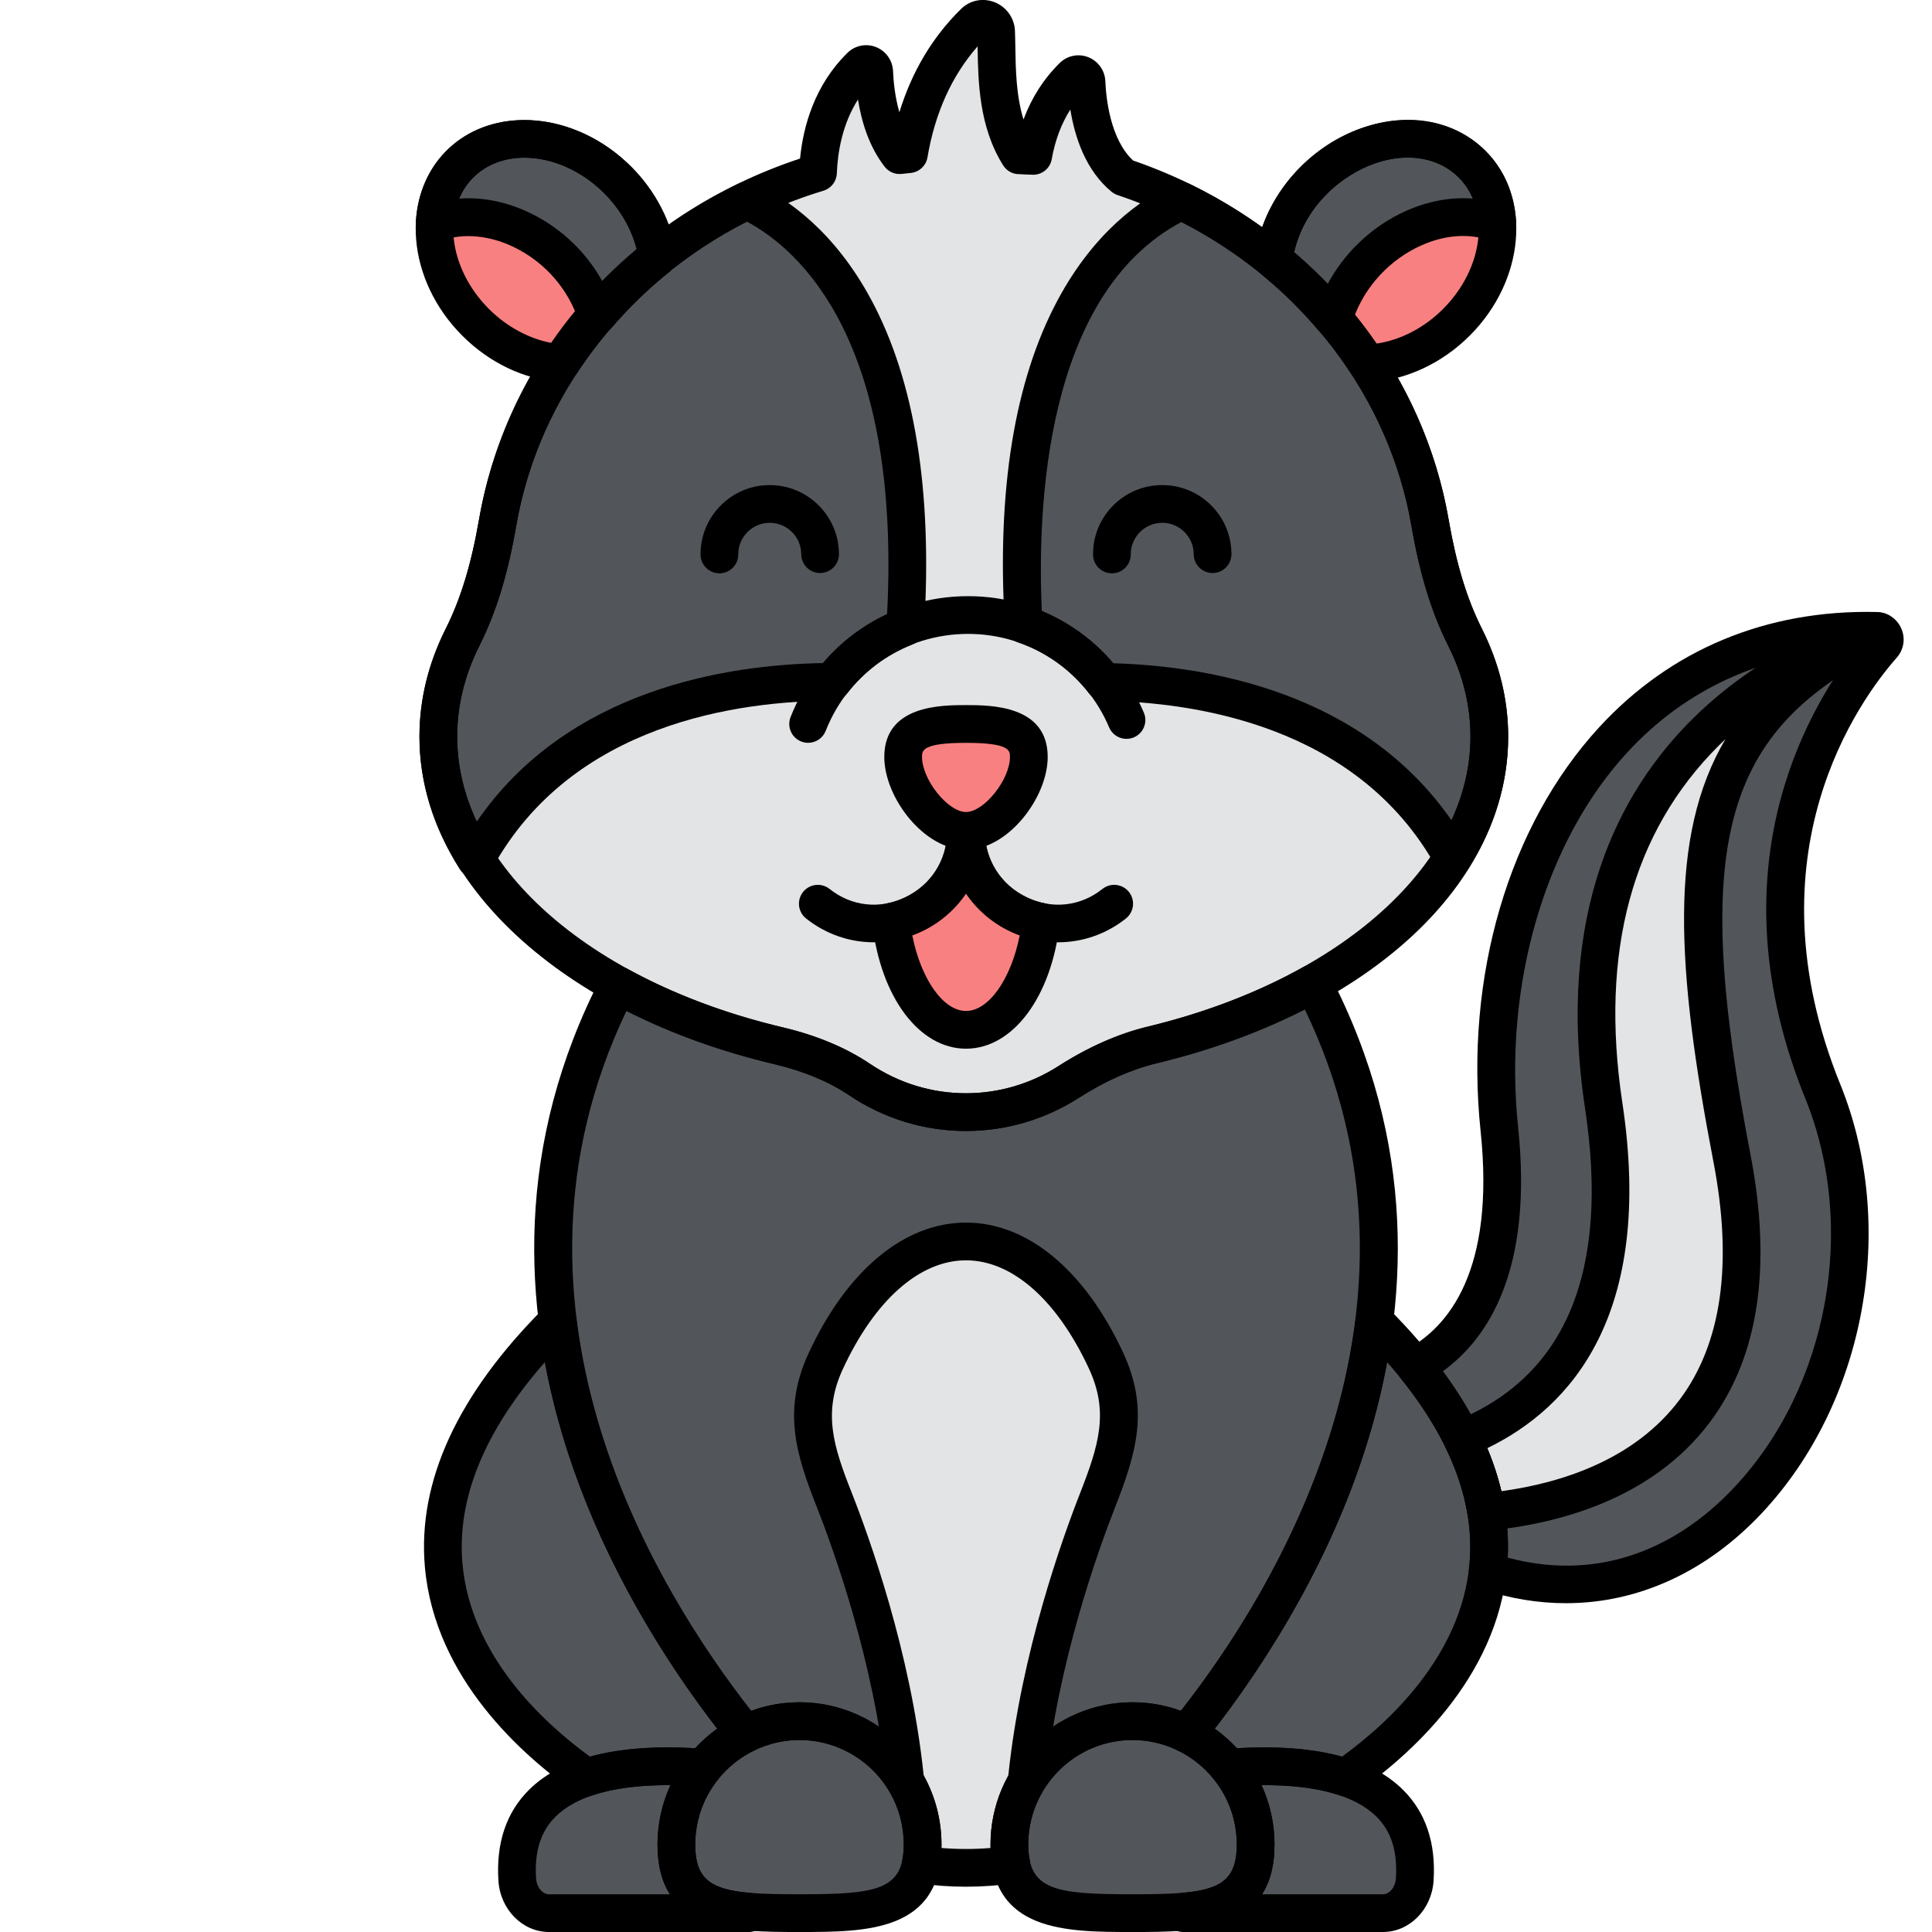
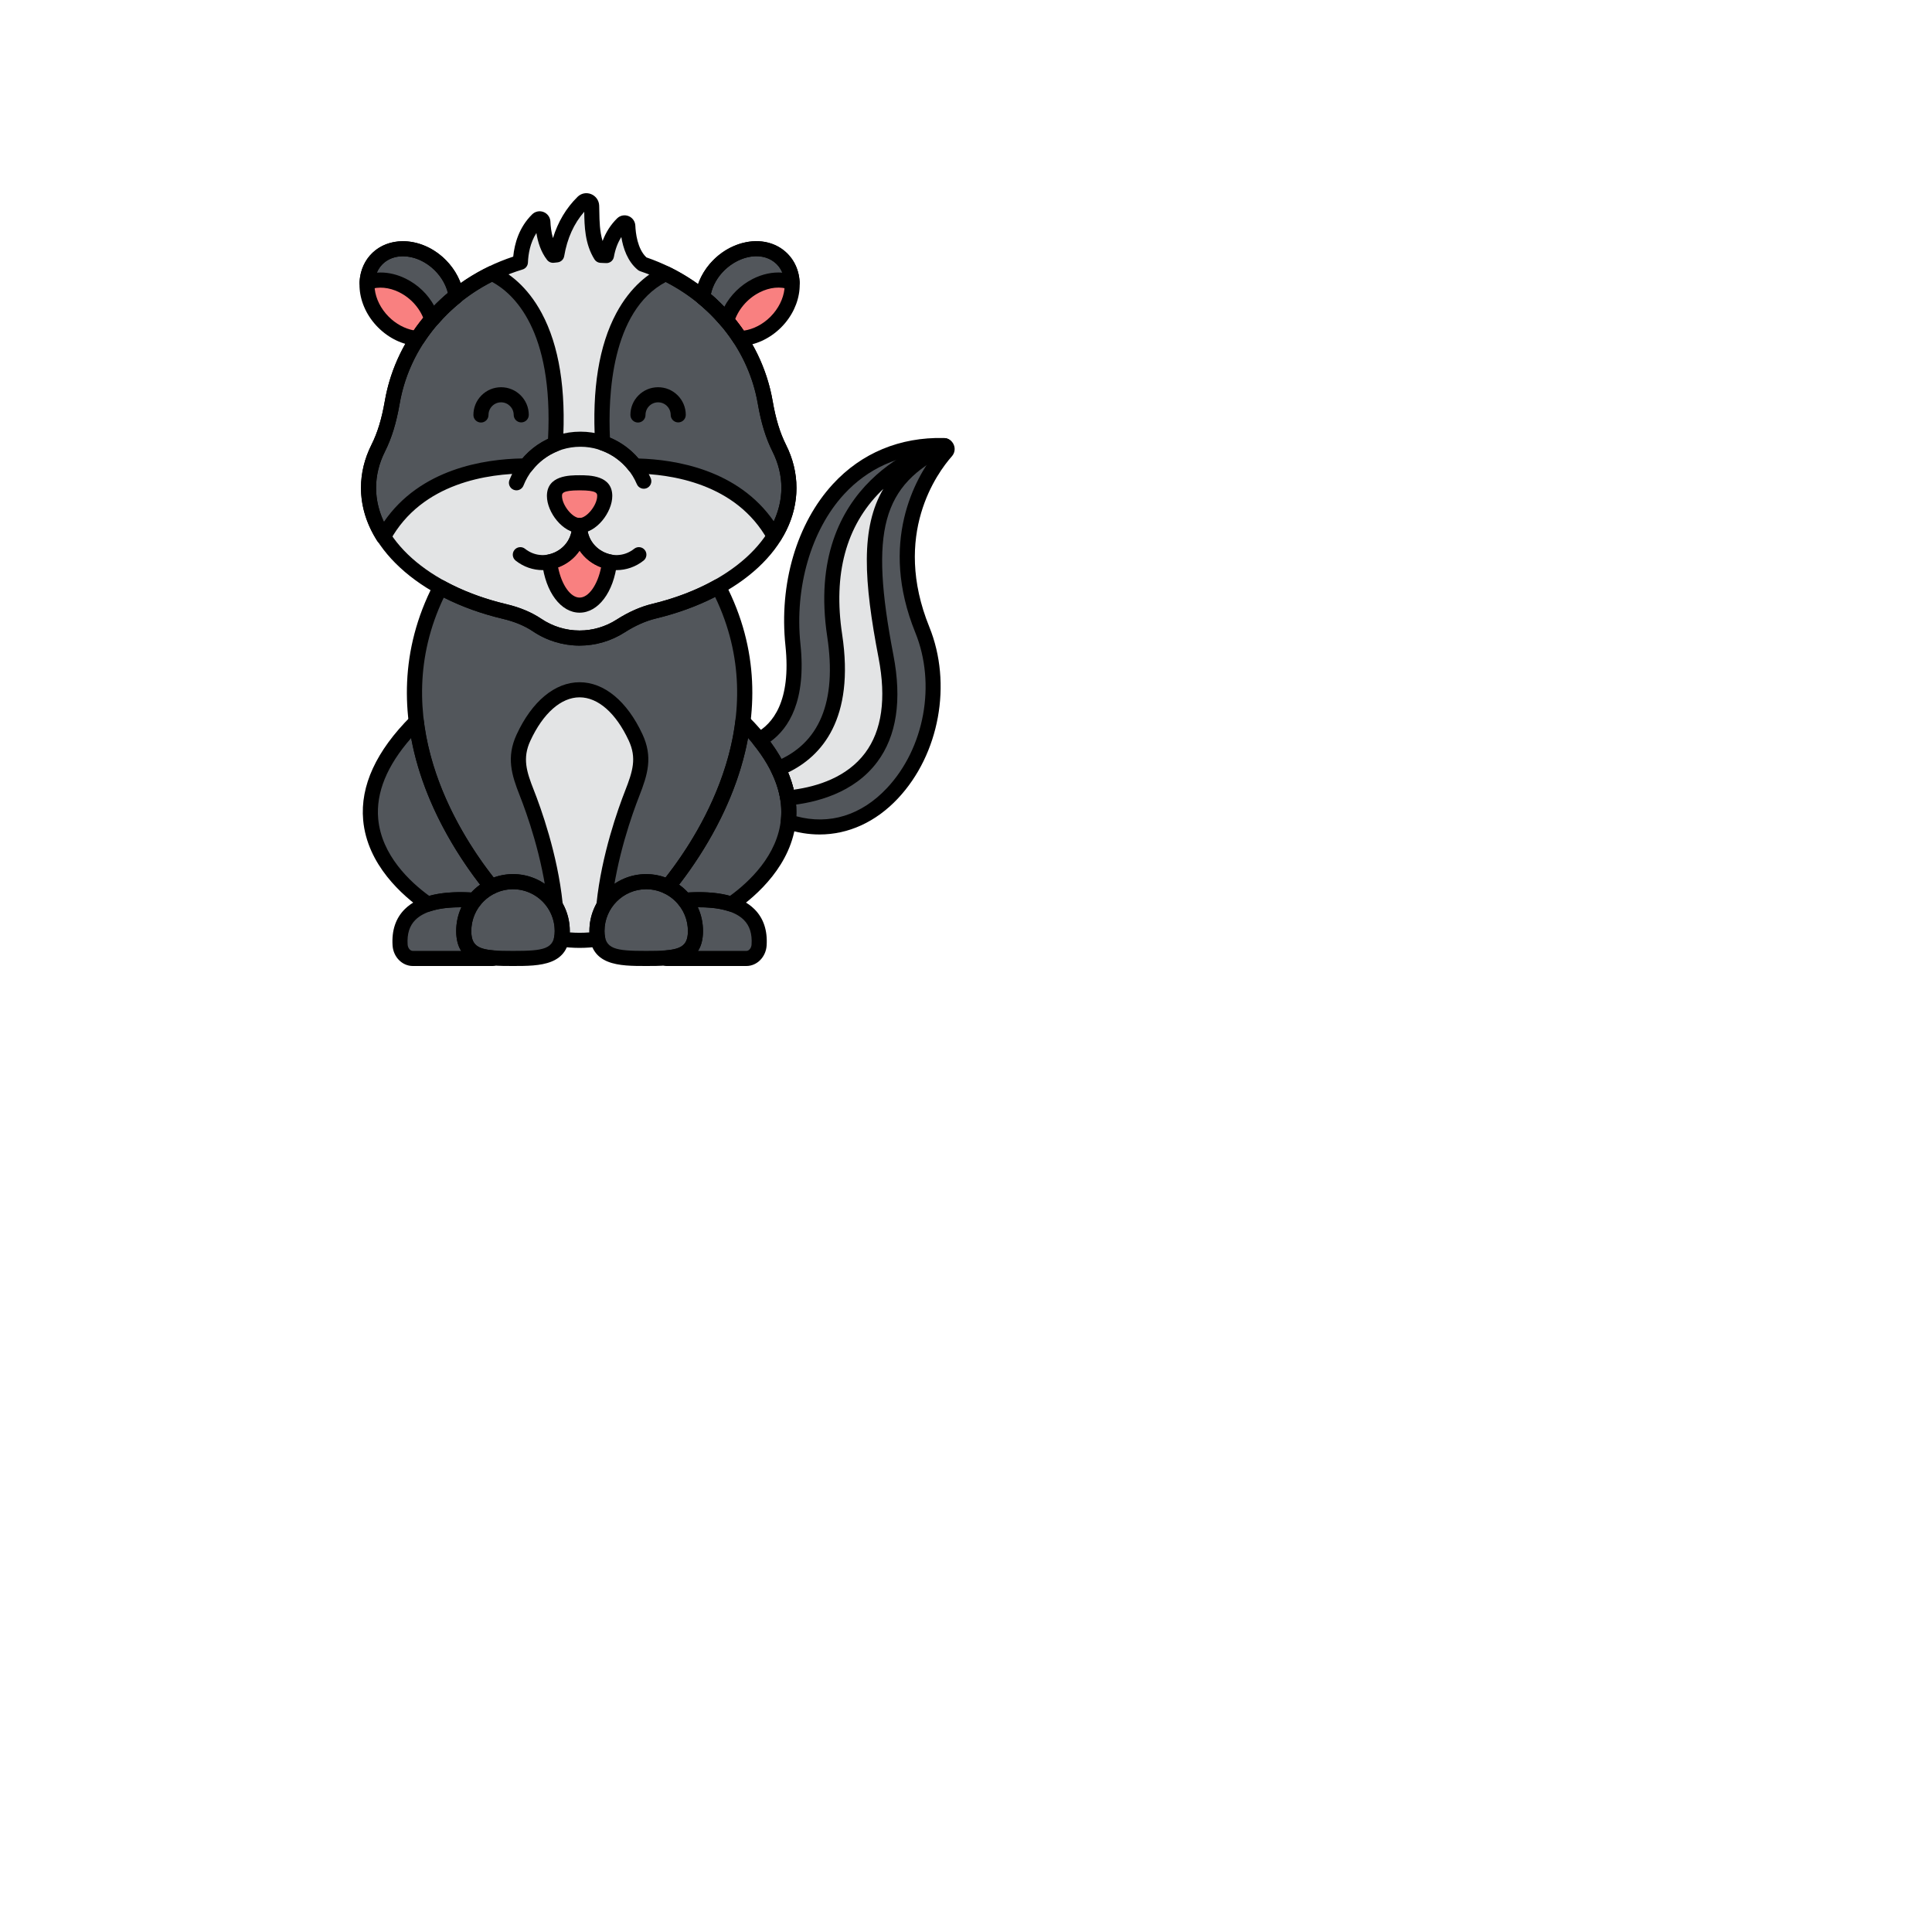
- <svg xmlns="http://www.w3.org/2000/svg" enable-background="new 0 0 256 256" height="512" viewBox="0 0 256 256" width="512">
+ <svg xmlns="http://www.w3.org/2000/svg" enable-background="new 0 0 512 512" height="100" viewBox="-64 -64 640 640" width="100">
  <path d="m89.622 244.414c0-3.856 1.339-7.393 3.566-10.189-11.43-.858-25.558.856-24.649 14.835.162 2.498 1.992 4.441 4.203 4.441h26.491v-.184c-5.662-.484-9.611-2.269-9.611-8.903z" fill="#52565b" />
  <path d="m162.812 234.225c2.227 2.796 3.566 6.333 3.566 10.189 0 6.634-3.948 8.419-9.611 8.902v.184h26.491c2.21 0 4.04-1.943 4.203-4.441.909-13.978-13.219-15.692-24.649-14.834z" fill="#52565b" />
  <path d="m152.69 138.457c-3.957.956-7.653 2.708-11.081 4.904-3.955 2.534-8.619 4.001-13.62 4.001-5.203 0-10.04-1.591-14.093-4.318-3.236-2.177-6.934-3.577-10.729-4.476-7.867-1.863-15.048-4.6-21.262-8.015-22.295 43.143 4.305 83.678 16.858 99.189 10.846-5.342 23.491 2.599 23.491 14.671 0 .993-.103 1.861-.272 2.649 3.823.566 7.979.6 12.037 0-.169-.788-.272-1.656-.272-2.649 0-9.033 7.305-16.355 16.315-16.355 2.579 0 5.008.616 7.176 1.684 12.577-15.541 39.256-56.205 16.726-99.442-6.202 3.467-13.389 6.252-21.274 8.157z" fill="#52565b" />
  <path d="m128 164.5c-7.439 0-14.104 6.158-18.597 15.878-3.141 6.796-1.327 12.112 1.095 18.243 2.16 5.469 7.727 20.747 9.398 36.805v.507c1.481 2.434 2.358 5.313 2.358 8.481 0 .993-.103 1.861-.272 2.649 3.823.566 7.979.6 12.037 0-.169-.788-.272-1.656-.272-2.649 0-3.169.914-6.117 2.47-8.623l-.112-.365c1.643-15.781 7.047-30.808 9.283-36.512 2.668-6.808 4.282-11.938 1.15-18.664-4.492-9.646-11.131-15.75-18.538-15.75z" fill="#e3e4e5" />
  <g fill="#52565b">
    <path d="m166.378 244.414c0 9.033-7.305 9.086-16.315 9.086s-16.315-.053-16.315-9.086 7.305-16.355 16.315-16.355 16.315 7.322 16.315 16.355z" />
    <path d="m122.253 244.414c0 9.033-7.305 9.086-16.315 9.086s-16.315-.053-16.315-9.086 7.305-16.355 16.315-16.355 16.315 7.322 16.315 16.355z" />
    <path d="m182.114 175.048c-2.124 17.178-9.506 32.214-16.506 43.103-.006.009-.012.018-.018.028-2.578 4.008-5.411 7.93-8.352 11.565 2.175 1.071 4.078 2.603 5.575 4.484 5.146-.386 10.836-.253 15.459 1.29 10.185-7.098 35.05-29.285 3.842-60.47z" />
    <path d="m98.762 229.743c-3.223-3.983-6.429-8.447-9.402-13.224-.005-.008-.01-.017-.016-.025-6.675-10.734-13.441-25.124-15.459-41.446-31.209 31.185-6.343 53.373 3.842 60.469 4.623-1.543 10.313-1.675 15.459-1.29 1.498-1.881 3.402-3.413 5.576-4.484z" />
    <path d="m248.606 83.591c-36.144-.773-53.29 34.087-49.932 66.028 2.127 20.23-5.229 28.247-11.145 31.425 8.247 10.226 10.515 19.36 9.6 27.158 32.549 10.863 57.54-31.201 44.401-63.584-12.893-31.777 2.554-53.049 7.918-59.127.646-.732.134-1.879-.842-1.9z" />
  </g>
  <path d="m248.925 83.645c-5.188 1.38-43.892 13.385-36.425 62.855 4.212 27.901-7.097 39.448-18.752 44.13 1.666 3.39 2.69 6.632 3.19 9.712 14.486-1.407 39.811-9.149 32.562-46.842-7.624-39.646-5.021-57.786 19.577-69.788-.05-.023-.097-.051-.152-.067z" fill="#e3e4e5" />
  <path d="m194.127 84.435c-2.381-4.74-3.734-9.927-4.641-15.17-3.677-21.26-19.525-38.68-40.615-45.789-3.941-3.24-4.766-9.321-4.906-12.621-.038-.907-1.136-1.371-1.783-.735-3.226 3.169-4.675 7.092-5.287 10.539-.173-.024-1.682-.056-1.856-.078-3.368-5.343-2.876-12.241-3.053-16.408-.063-1.474-1.847-2.229-2.899-1.195-5.342 5.248-7.698 11.774-8.659 17.452l-1.228.132c-2.632-3.375-3.247-8.227-3.367-11.046-.038-.907-1.136-1.371-1.783-.735-4.421 4.343-5.509 10.094-5.664 14.097-22.004 6.695-38.666 24.513-42.45 46.387-.907 5.243-2.26 10.431-4.641 15.17-2.088 4.157-3.216 8.581-3.216 13.171 0 18.739 18.742 34.725 45.087 40.962 3.796.899 7.493 2.299 10.729 4.476 4.054 2.727 8.89 4.318 14.093 4.318 5.001 0 9.665-1.467 13.62-4.001 3.428-2.197 7.124-3.949 11.081-4.904 26.115-6.31 44.653-22.216 44.653-40.851.001-4.59-1.127-9.014-3.215-13.171z" fill="#e3e4e5" />
  <path d="m189.486 69.265c-3.217-18.597-15.748-34.254-32.95-42.645-7.563 3.584-23.308 15.912-20.898 56.112 4.263 1.456 7.948 4.136 10.649 7.628 12.965.179 35.248 3.577 46.199 23.316 3.129-4.975 4.857-10.394 4.857-16.069 0-4.59-1.128-9.015-3.216-13.171-2.381-4.741-3.734-9.928-4.641-15.171z" fill="#52565b" />
  <path d="m98.98 26.574c-17.25 8.381-29.821 24.06-33.043 42.69-.907 5.243-2.26 10.431-4.641 15.17-2.088 4.157-3.216 8.581-3.216 13.171 0 5.739 1.765 11.218 4.962 16.24 11.192-20.381 34.411-23.47 47.242-23.496 2.493-3.219 5.82-5.747 9.668-7.262 2.534-40.652-13.426-52.977-20.972-56.513z" fill="#52565b" />
  <path d="m181.13 48.15c4.072-.151 8.399-1.991 11.844-5.436 6.364-6.364 7.302-15.745 2.095-20.952s-14.588-4.269-20.952 2.095c-3.091 3.091-4.89 6.892-5.339 10.581 4.827 3.942 8.998 8.566 12.352 13.712z" fill="#f98080" />
  <path d="m74.332 48.122c3.467-5.311 7.802-10.067 12.83-14.088-.528-3.562-2.301-7.199-5.279-10.176-6.364-6.364-15.745-7.302-20.952-2.095s-4.269 14.588 2.095 20.952c3.293 3.293 7.393 5.12 11.306 5.407z" fill="#f98080" />
  <path d="m198.398 29.558c-.162-2.958-1.245-5.713-3.328-7.796-8.305-8.305-24.71-.31-26.29 12.677 2.904 2.372 5.537 5.017 7.931 7.849 2.746-9.588 13.387-15.785 21.687-12.73z" fill="#52565b" />
  <path d="m87.102 34.085c-1.249-8.629-9.332-15.636-17.575-15.687-6.598-.014-11.552 4.494-11.924 11.144 8.04-2.913 18.492 2.808 21.48 12.335 2.424-2.816 5.088-5.441 8.019-7.792z" fill="#52565b" />
  <path d="m136.327 100.3c0 4.058-4.269 9.796-8.327 9.796s-8.327-5.738-8.327-9.796 4.269-4.37 8.327-4.37 8.327.313 8.327 4.37z" fill="#f98080" />
  <path d="m128 110.14c0 6.32-4.568 10.949-9.928 12.001.939 8.167 5.023 14.318 9.928 14.318s8.989-6.151 9.928-14.318c-5.36-1.053-9.928-5.682-9.928-12.001z" fill="#f98080" />
  <path d="m181.131 50.65c-.843 0-1.632-.425-2.094-1.135-3.215-4.929-7.197-9.35-11.839-13.14-.664-.543-1.004-1.388-.9-2.238.535-4.401 2.685-8.68 6.052-12.048 7.328-7.326 18.313-8.269 24.487-2.095 6.174 6.173 5.233 17.158-2.095 24.487-3.739 3.738-8.666 5.986-13.519 6.166-.031.002-.062.003-.092.003zm-9.648-17.209c4.175 3.57 7.833 7.627 10.901 12.089 3.166-.456 6.32-2.082 8.822-4.583 5.379-5.38 6.318-13.193 2.095-17.417-4.225-4.225-12.038-3.283-17.417 2.095-2.239 2.241-3.773 4.977-4.401 7.816z" />
  <path d="m74.333 50.622c-.061 0-.122-.002-.184-.007-4.703-.345-9.28-2.522-12.891-6.133-7.329-7.33-8.269-18.314-2.095-24.487 6.173-6.174 17.158-5.234 24.487 2.095 3.231 3.23 5.356 7.343 5.985 11.577.13.881-.217 1.764-.912 2.319-4.837 3.868-8.974 8.41-12.298 13.502-.463.711-1.253 1.134-2.092 1.134zm-4.832-29.735c-2.604 0-5.022.863-6.803 2.644-4.224 4.224-3.284 12.037 2.096 17.417 2.355 2.354 5.326 3.95 8.322 4.501 3.171-4.596 6.964-8.757 11.303-12.398-.681-2.703-2.178-5.299-4.304-7.425-3.112-3.112-7.039-4.739-10.614-4.739z" />
  <path d="m115.791 124.86c-3.2 0-6.357-1.07-8.981-3.156-1.081-.859-1.26-2.433-.4-3.513.859-1.082 2.432-1.26 3.513-.401 2.917 2.32 6.679 2.732 10.066 1.097 3.4-1.64 5.512-4.991 5.512-8.747 0-1.381 1.119-2.5 2.5-2.5s2.5 1.119 2.5 2.5v.826c0 .194-.022.384-.064.565-.475 5.118-3.554 9.582-8.275 11.859-2.044.986-4.217 1.47-6.371 1.47z" />
  <path d="m140.209 124.86c-2.153 0-4.326-.484-6.369-1.47-4.721-2.277-7.801-6.74-8.275-11.859-.042-.182-.064-.371-.064-.565v-.826c0-1.381 1.119-2.5 2.5-2.5s2.5 1.119 2.5 2.5c0 3.756 2.112 7.107 5.512 8.748 3.385 1.633 7.147 1.224 10.066-1.098 1.081-.859 2.653-.68 3.513.401.859 1.08.68 2.653-.401 3.513-2.625 2.086-5.782 3.156-8.982 3.156z" />
  <path d="m107.083 98.428c-.305 0-.615-.057-.916-.175-1.285-.506-1.916-1.958-1.41-3.242 3.832-9.729 13.065-16.017 23.524-16.017 10.18 0 19.321 6.059 23.287 15.436.538 1.271-.058 2.738-1.329 3.276-1.269.533-2.739-.057-3.276-1.329-3.182-7.522-10.515-12.383-18.681-12.383-8.39 0-15.798 5.043-18.872 12.849-.388.984-1.329 1.585-2.327 1.585z" />
  <path d="m127.989 149.863c-5.519 0-10.875-1.641-15.489-4.744-2.696-1.813-6.031-3.199-9.909-4.117-28.119-6.658-47.011-24.098-47.011-43.396 0-4.886 1.171-9.694 3.481-14.293 1.985-3.952 3.387-8.552 4.412-14.475 3.838-22.189 20.067-40.375 42.537-47.829.425-4.304 1.93-9.73 6.289-14.013.994-.976 2.473-1.273 3.772-.76 1.313.52 2.201 1.765 2.26 3.172.058 1.37.252 3.423.842 5.465 1.654-5.385 4.388-9.971 8.164-13.68 1.19-1.169 2.896-1.513 4.459-.897 1.562.617 2.618 2.097 2.689 3.771.028.665.04 1.397.053 2.182.047 2.94.103 6.404 1.08 9.584 1.083-2.904 2.693-5.414 4.812-7.496.992-.976 2.474-1.273 3.771-.76 1.314.519 2.202 1.765 2.262 3.173.096 2.263.648 7.703 3.679 10.518 22.042 7.61 38.04 25.797 41.808 47.571 1.024 5.924 2.427 10.523 4.411 14.475 2.31 4.599 3.481 9.408 3.481 14.293 0 19.457-18.278 36.446-46.566 43.28-3.38.817-6.852 2.357-10.319 4.579-4.488 2.877-9.664 4.397-14.968 4.397zm-14.302-136.679c-2.08 3.273-2.693 6.982-2.802 9.79-.041 1.063-.751 1.985-1.771 2.295-21.505 6.543-37.106 23.565-40.714 44.421-1.111 6.422-2.659 11.464-4.871 15.867-1.957 3.896-2.949 7.949-2.949 12.049 0 16.933 17.346 32.417 43.163 38.53 4.465 1.057 8.351 2.684 11.548 4.834 3.787 2.547 8.178 3.893 12.699 3.893 4.346 0 8.589-1.247 12.271-3.606 3.937-2.523 7.921-4.282 11.843-5.229 25.564-6.177 42.74-21.617 42.74-38.421 0-4.099-.992-8.152-2.95-12.049-2.211-4.402-3.759-9.444-4.87-15.867-3.48-20.119-18.405-36.92-38.95-43.846-.287-.097-.555-.245-.789-.438-3.436-2.825-4.873-7.256-5.459-10.894-1.196 1.878-2.022 4.08-2.466 6.582-.23 1.295-1.411 2.179-2.719 2.051-.149-.01-.471-.02-.787-.029-.519-.018-1.027-.043-1.134-.057-.738-.097-1.396-.517-1.793-1.146-3.22-5.108-3.316-11.163-3.388-15.585-.001-.062-.002-.125-.003-.187-3.416 3.896-5.647 8.833-6.641 14.704-.187 1.104-1.085 1.949-2.198 2.068l-1.229.132c-.861.092-1.706-.266-2.238-.948-2.062-2.642-3.071-5.936-3.543-8.914z" />
  <path d="m95.326 75.969c-1.377 0-2.496-1.114-2.5-2.492-.008-2.449.938-4.756 2.665-6.494 1.727-1.737 4.027-2.699 6.477-2.707h.029c5.043 0 9.155 4.095 9.171 9.143.004 1.38-1.111 2.503-2.492 2.508-.003 0-.006 0-.008 0-1.377 0-2.496-1.114-2.5-2.492-.008-2.295-1.878-4.158-4.171-4.158-.005 0-.009 0-.014 0-1.114.004-2.16.44-2.945 1.231-.786.79-1.216 1.84-1.212 2.954.004 1.38-1.111 2.503-2.492 2.508-.002-.001-.005-.001-.008-.001z" />
  <path d="m147.331 75.969c-1.377 0-2.496-1.114-2.5-2.492-.008-2.449.938-4.756 2.666-6.494 1.727-1.737 4.026-2.699 6.477-2.707h.03c2.438 0 4.732.946 6.463 2.666 1.738 1.727 2.699 4.026 2.707 6.477.004 1.381-1.111 2.503-2.492 2.508-.003 0-.005 0-.008 0-1.377 0-2.495-1.114-2.5-2.492-.004-1.114-.44-2.16-1.231-2.946-.787-.781-1.83-1.212-2.939-1.212-.005 0-.009 0-.014 0-2.3.007-4.166 1.885-4.158 4.186.004 1.381-1.111 2.503-2.492 2.508-.004-.002-.006-.002-.009-.002z" />
  <path d="m150.062 256c-8.819 0-18.815 0-18.815-11.586 0-10.396 8.44-18.854 18.815-18.854s18.815 8.458 18.815 18.854c.001 11.586-9.995 11.586-18.815 11.586zm0-25.44c-7.618 0-13.815 6.215-13.815 13.854 0 6.047 3.581 6.586 13.815 6.586s13.815-.539 13.815-6.586c.001-7.64-6.196-13.854-13.815-13.854z" />
  <path d="m105.938 256c-8.819 0-18.815 0-18.815-11.586 0-10.396 8.44-18.854 18.815-18.854s18.815 8.458 18.815 18.854c0 11.586-9.996 11.586-18.815 11.586zm0-25.44c-7.618 0-13.815 6.215-13.815 13.854 0 6.047 3.581 6.586 13.815 6.586s13.815-.539 13.815-6.586c0-7.64-6.197-13.854-13.815-13.854z" />
  <path d="m178.271 238.016c-.266 0-.533-.042-.791-.129-3.658-1.221-8.529-1.613-14.481-1.167-.835.064-1.627-.289-2.143-.936-1.262-1.585-2.895-2.898-4.723-3.798-.682-.336-1.174-.964-1.337-1.706s.02-1.519.498-2.109c2.899-3.586 5.656-7.403 8.192-11.346 6.189-9.629 13.999-24.719 16.146-42.084.117-.948.765-1.746 1.668-2.058.903-.308 1.904-.081 2.581.596 11.497 11.489 16.819 23.047 15.818 34.352-1.313 14.839-13.094 25.125-20 29.937-.423.294-.923.448-1.428.448zm-10.783-6.473c3.935 0 7.393.409 10.334 1.224 6.263-4.558 15.821-13.416 16.897-25.576.762-8.607-2.907-17.569-10.916-26.694-2.399 13.008-7.8 26.105-16.094 39.006-2.124 3.303-4.385 6.505-6.749 9.563 1.063.759 2.05 1.627 2.933 2.584 1.239-.071 2.438-.107 3.595-.107z" />
  <path d="m77.728 238.016c-.505 0-1.004-.153-1.429-.449-6.905-4.811-18.686-15.098-19.999-29.937-1-11.305 4.322-22.862 15.819-34.351.675-.675 1.677-.904 2.581-.596.903.312 1.55 1.109 1.667 2.058 1.653 13.375 6.734 26.979 15.101 40.432.009.015.019.03.027.045 2.812 4.517 5.91 8.875 9.21 12.953.479.591.662 1.367.498 2.109-.163.742-.655 1.37-1.337 1.706-1.829.899-3.462 2.213-4.723 3.797-.515.647-1.316 1.002-2.143.937-5.949-.446-10.822-.054-14.481 1.167-.258.087-.525.129-.791.129zm-5.531-57.521c-8.009 9.125-11.679 18.087-10.917 26.694 1.076 12.16 10.634 21.02 16.897 25.577 3.807-1.054 8.481-1.427 13.929-1.117.883-.957 1.869-1.825 2.933-2.584-2.771-3.583-5.389-7.349-7.801-11.227-.009-.015-.019-.03-.028-.045-7.684-12.358-12.721-24.881-15.013-37.298z" />
  <path d="m127.998 249.999c-2.148 0-4.295-.154-6.383-.464-.684-.101-1.295-.48-1.688-1.049-.394-.567-.535-1.272-.39-1.948.146-.679.216-1.373.216-2.124 0-4.821-2.443-9.22-6.535-11.766-4.066-2.529-9.058-2.777-13.352-.662-1.046.514-2.313.238-3.048-.671-12.808-15.827-40.115-57.439-17.135-101.909.31-.6.848-1.048 1.493-1.244.644-.196 1.341-.124 1.933.2 6.125 3.366 13.068 5.982 20.634 7.774 4.465 1.057 8.351 2.684 11.548 4.834 3.786 2.547 8.177 3.893 12.698 3.893 4.346 0 8.589-1.247 12.271-3.606 3.937-2.523 7.921-4.282 11.843-5.229l.587 2.43-.587-2.43c7.588-1.834 14.532-4.494 20.642-7.909.589-.33 1.288-.408 1.936-.213.647.193 1.189.641 1.501 1.24 23.221 44.562-4.152 86.296-16.999 102.17-.735.908-2 1.187-3.049.67-1.92-.946-3.962-1.426-6.07-1.426-7.618 0-13.816 6.215-13.816 13.854 0 .749.071 1.444.217 2.124.145.676.004 1.381-.39 1.949-.394.567-1.005.947-1.688 1.048-2.092.31-4.241.464-6.389.464zm-3.25-5.133c2.154.178 4.349.178 6.504 0-.004-.149-.006-.301-.006-.452 0-10.396 8.441-18.854 18.816-18.854 2.202 0 4.35.382 6.406 1.137 12.388-15.794 35.572-53.179 16.412-92.979-5.926 3.047-12.508 5.455-19.604 7.169-3.38.817-6.852 2.357-10.319 4.579-4.488 2.877-9.664 4.397-14.968 4.397-5.519 0-10.875-1.641-15.489-4.744-2.696-1.813-6.031-3.199-9.909-4.117-7.077-1.676-13.653-4.041-19.587-7.043-18.953 39.712 4.177 76.987 16.529 92.739 5.396-1.975 11.368-1.382 16.328 1.705 5.569 3.465 8.894 9.45 8.894 16.011-.002.152-.004.303-.007.452z" />
  <path d="m207.491 212.432c-3.68 0-7.423-.612-11.154-1.858-1.124-.375-1.83-1.486-1.692-2.662.956-8.146-2.093-16.656-9.062-25.298-.467-.579-.651-1.336-.504-2.064.147-.729.611-1.355 1.267-1.707 5.564-2.99 11.789-10.441 9.842-28.961-2.152-20.478 3.725-40.488 15.722-53.529 9.471-10.294 22.179-15.591 36.751-15.26h.001c1.439.031 2.692.869 3.269 2.187.574 1.312.342 2.794-.607 3.867-4.887 5.536-19.872 25.979-7.476 56.533 7.63 18.802 3.355 42.166-10.395 56.816-7.359 7.839-16.447 11.936-25.962 11.936zm-7.707-6.038c10.962 2.962 21.56-.306 30.021-9.32 12.46-13.275 16.328-34.459 9.407-51.515-12.146-29.938.033-51.109 6.486-59.449-11.897.417-22.262 5.095-30.111 13.628-10.875 11.82-16.403 30.834-14.429 49.62 1.972 18.757-3.833 27.892-9.972 32.338 6.099 8.276 8.985 16.565 8.598 24.698zm48.763-120.304h.004c-.001 0-.003 0-.004 0z" />
  <path d="m176.71 44.787c-.727 0-1.428-.317-1.909-.886-2.389-2.824-4.947-5.356-7.603-7.525-.664-.543-1.004-1.388-.9-2.238.933-7.67 6.688-14.592 14.321-17.225 6.116-2.109 12.179-.957 16.218 3.082 2.45 2.449 3.853 5.709 4.058 9.426.047.841-.333 1.647-1.01 2.148-.677.5-1.562.626-2.35.335-3.006-1.105-6.532-.765-9.932.961-4.098 2.079-7.272 5.858-8.49 10.11-.254.887-.977 1.562-1.879 1.756-.173.038-.35.056-.524.056zm-5.231-11.347c1.516 1.304 2.996 2.713 4.43 4.216 2.079-3.899 5.416-7.213 9.432-9.25 3.234-1.641 6.607-2.344 9.814-2.09-.438-1.055-1.061-1.993-1.854-2.786-2.694-2.694-6.721-3.384-11.053-1.89-4.559 1.573-9.475 5.781-10.769 11.8z" />
  <path d="m79.083 44.377c-.168 0-.337-.017-.505-.052-.889-.184-1.608-.834-1.88-1.7-1.327-4.231-4.418-7.812-8.481-9.823-3.295-1.632-6.854-1.962-9.763-.909-.789.288-1.669.156-2.344-.345-.674-.501-1.051-1.308-1.004-2.146.446-7.956 6.362-13.504 14.39-13.504h.036c9.643.06 18.63 8.058 20.044 17.828.127.877-.219 1.755-.91 2.309-2.688 2.155-5.275 4.67-7.689 7.473-.48.557-1.174.869-1.894.869zm-17.005-18.106c2.758 0 5.608.688 8.357 2.05 4.018 1.988 7.307 5.168 9.414 9.011 1.461-1.509 2.971-2.923 4.517-4.231-1.652-6.7-8.158-12.161-14.854-12.202-.008 0-.017 0-.025 0-4.081 0-7.254 2.077-8.642 5.42.408-.032.82-.048 1.233-.048z" />
  <path d="m192.486 116.175c-.022 0-.046 0-.068-.001-.884-.024-1.688-.514-2.118-1.286-10.42-18.782-32.069-21.863-44.047-22.028-.762-.011-1.477-.368-1.943-.97-2.444-3.16-5.723-5.509-9.48-6.792-.96-.328-1.626-1.204-1.687-2.217-1.075-17.927 1.281-32.433 7.001-43.116 4.828-9.019 10.997-13.355 15.322-15.404.686-.326 1.482-.322 2.166.012 18.209 8.883 31.038 25.506 34.318 44.467 1.024 5.924 2.427 10.523 4.411 14.475 2.31 4.599 3.481 9.408 3.481 14.293 0 6.017-1.763 11.871-5.24 17.399-.457.727-1.258 1.168-2.116 1.168zm-44.99-28.291c12.403.349 32.988 3.724 44.848 20.83 1.66-3.607 2.499-7.329 2.499-11.107 0-4.099-.992-8.152-2.95-12.049-2.211-4.402-3.759-9.444-4.87-15.867-2.94-17-14.299-31.973-30.484-40.275-18.108 9.634-19.115 38.013-18.49 51.56 3.643 1.526 6.869 3.883 9.447 6.908z" />
  <path d="m63.041 116.347c-.853 0-1.648-.436-2.108-1.157-3.552-5.58-5.353-11.496-5.353-17.583 0-4.886 1.171-9.694 3.481-14.293 1.985-3.952 3.387-8.552 4.412-14.475 3.286-19 16.151-35.641 34.415-44.514.679-.329 1.469-.335 2.153-.015 4.349 2.037 10.551 6.367 15.408 15.42 5.773 10.761 8.127 25.4 6.998 43.514-.061.969-.676 1.815-1.58 2.171-3.387 1.333-6.363 3.569-8.607 6.466-.472.61-1.2.968-1.971.97-12.289.025-34.482 2.943-45.056 22.199-.425.774-1.228 1.267-2.11 1.296-.028.001-.055.001-.082.001zm35.935-86.978c-16.238 8.295-27.629 23.283-30.576 40.321-1.111 6.422-2.659 11.464-4.871 15.867-1.957 3.896-2.949 7.949-2.949 12.049 0 3.842.865 7.622 2.578 11.282 12.05-17.579 33.194-20.82 45.929-21.027 2.336-2.731 5.22-4.933 8.456-6.455 1.873-36.26-11.554-48.269-18.567-52.037z" />
  <path d="m119.893 237.927c-1.265 0-2.35-.956-2.483-2.241-1.628-15.64-7.002-30.488-9.237-36.146-2.71-6.86-4.507-12.706-1.039-20.21 5.091-11.014 12.696-17.33 20.866-17.33 8.133 0 15.716 6.268 20.805 17.195 3.526 7.572 1.772 13.327-1.09 20.631-2.207 5.631-7.515 20.397-9.124 35.859-.144 1.373-1.379 2.381-2.745 2.228-1.373-.143-2.371-1.372-2.228-2.745 1.673-16.071 7.16-31.346 9.442-37.166 2.555-6.521 3.911-10.897 1.211-16.695-4.233-9.092-10.164-14.307-16.271-14.307-6.138 0-12.089 5.259-16.328 14.427-2.648 5.729-1.264 10.164 1.15 16.276 2.311 5.849 7.868 21.21 9.56 37.465.143 1.373-.854 2.603-2.228 2.745-.088.01-.175.014-.261.014z" />
  <path d="m128 112.597c-5.577 0-10.827-6.927-10.827-12.296 0-6.871 7.587-6.871 10.827-6.871 3.239 0 10.826 0 10.826 6.871 0 5.369-5.25 12.296-10.826 12.296zm0-14.167c-5.827 0-5.827 1.037-5.827 1.871 0 3 3.431 7.296 5.827 7.296s5.826-4.296 5.826-7.296c0-.834 0-1.871-5.826-1.871z" />
  <path d="m128 138.958c-6.188 0-11.292-6.798-12.411-16.532-.149-1.295.722-2.487 2.001-2.738 3.81-.748 7.91-4.056 7.91-9.548 0-1.381 1.119-2.5 2.5-2.5s2.5 1.119 2.5 2.5c0 5.492 4.101 8.8 7.909 9.548 1.279.251 2.151 1.443 2.002 2.739-1.119 9.733-6.224 16.531-12.411 16.531zm-7.118-15.013c1.144 5.757 4.081 10.013 7.118 10.013 3.036 0 5.974-4.256 7.117-10.013-2.967-1.086-5.428-3.039-7.117-5.54-1.689 2.501-4.15 4.454-7.118 5.54z" />
  <path d="m196.935 202.842c-1.213 0-2.268-.88-2.465-2.101-.478-2.944-1.475-5.975-2.966-9.009-.307-.624-.339-1.348-.09-1.997s.757-1.166 1.402-1.426c14.681-5.896 20.472-19.838 17.212-41.437-7.824-51.834 33.515-64.384 38.254-65.645.451-.119.923-.109 1.369.023.182.056.35.127.515.211.848.428 1.398 1.309 1.393 2.258-.007.949-.532 1.822-1.385 2.239-22.066 10.766-26.153 25.809-18.219 67.068 2.864 14.893 1.061 26.799-5.36 35.387-7.7 10.301-20.247 13.524-29.415 14.415-.082.01-.164.014-.245.014zm.131-10.947c.794 1.903 1.419 3.808 1.868 5.697 7.866-1.076 17.635-4.116 23.656-12.17 5.543-7.415 7.042-17.996 4.454-31.45-4.9-25.481-6.022-43.16 1.589-56.038-.302.285-.604.577-.902.876-11.479 11.438-15.772 27.357-12.76 47.317 4.244 28.108-6.844 40.404-17.905 45.768z" />
  <path d="m183.258 256h-26.491c-1.381 0-2.5-1.119-2.5-2.5v-.184c0-1.298.994-2.381 2.287-2.491 5.545-.473 7.324-2.031 7.324-6.411 0-3.165-1.045-6.149-3.022-8.632-.576-.725-.706-1.709-.335-2.558.37-.85 1.181-1.424 2.104-1.493 10.986-.821 18.805.998 23.264 5.414 3.025 2.996 4.394 7.059 4.067 12.076-.248 3.801-3.189 6.779-6.698 6.779zm-26.491-2.684h.01zm10.439-2.316h16.052c.866 0 1.632-.943 1.707-2.103.232-3.559-.617-6.24-2.595-8.198-2.818-2.791-8.065-4.239-15.207-4.158 1.13 2.445 1.715 5.108 1.715 7.873 0 2.853-.639 4.986-1.672 6.586z" />
  <path d="m99.234 256h-26.492c-3.508 0-6.45-2.978-6.697-6.778-.327-5.018 1.042-9.081 4.067-12.076 4.46-4.416 12.283-6.236 23.263-5.414.924.069 1.733.644 2.104 1.493s.242 1.833-.335 2.558c-1.977 2.482-3.021 5.467-3.021 8.632 0 4.38 1.78 5.938 7.324 6.411 1.294.11 2.288 1.193 2.288 2.491v.184c-.001 1.38-1.12 2.499-2.501 2.499zm-10.752-19.46c-6.993 0-12.081 1.414-14.852 4.158-1.979 1.959-2.828 4.641-2.596 8.199.076 1.159.842 2.103 1.708 2.103h16.052c-1.033-1.6-1.672-3.733-1.672-6.586 0-2.765.585-5.428 1.715-7.873-.118-.001-.237-.001-.355-.001z" />
</svg>
